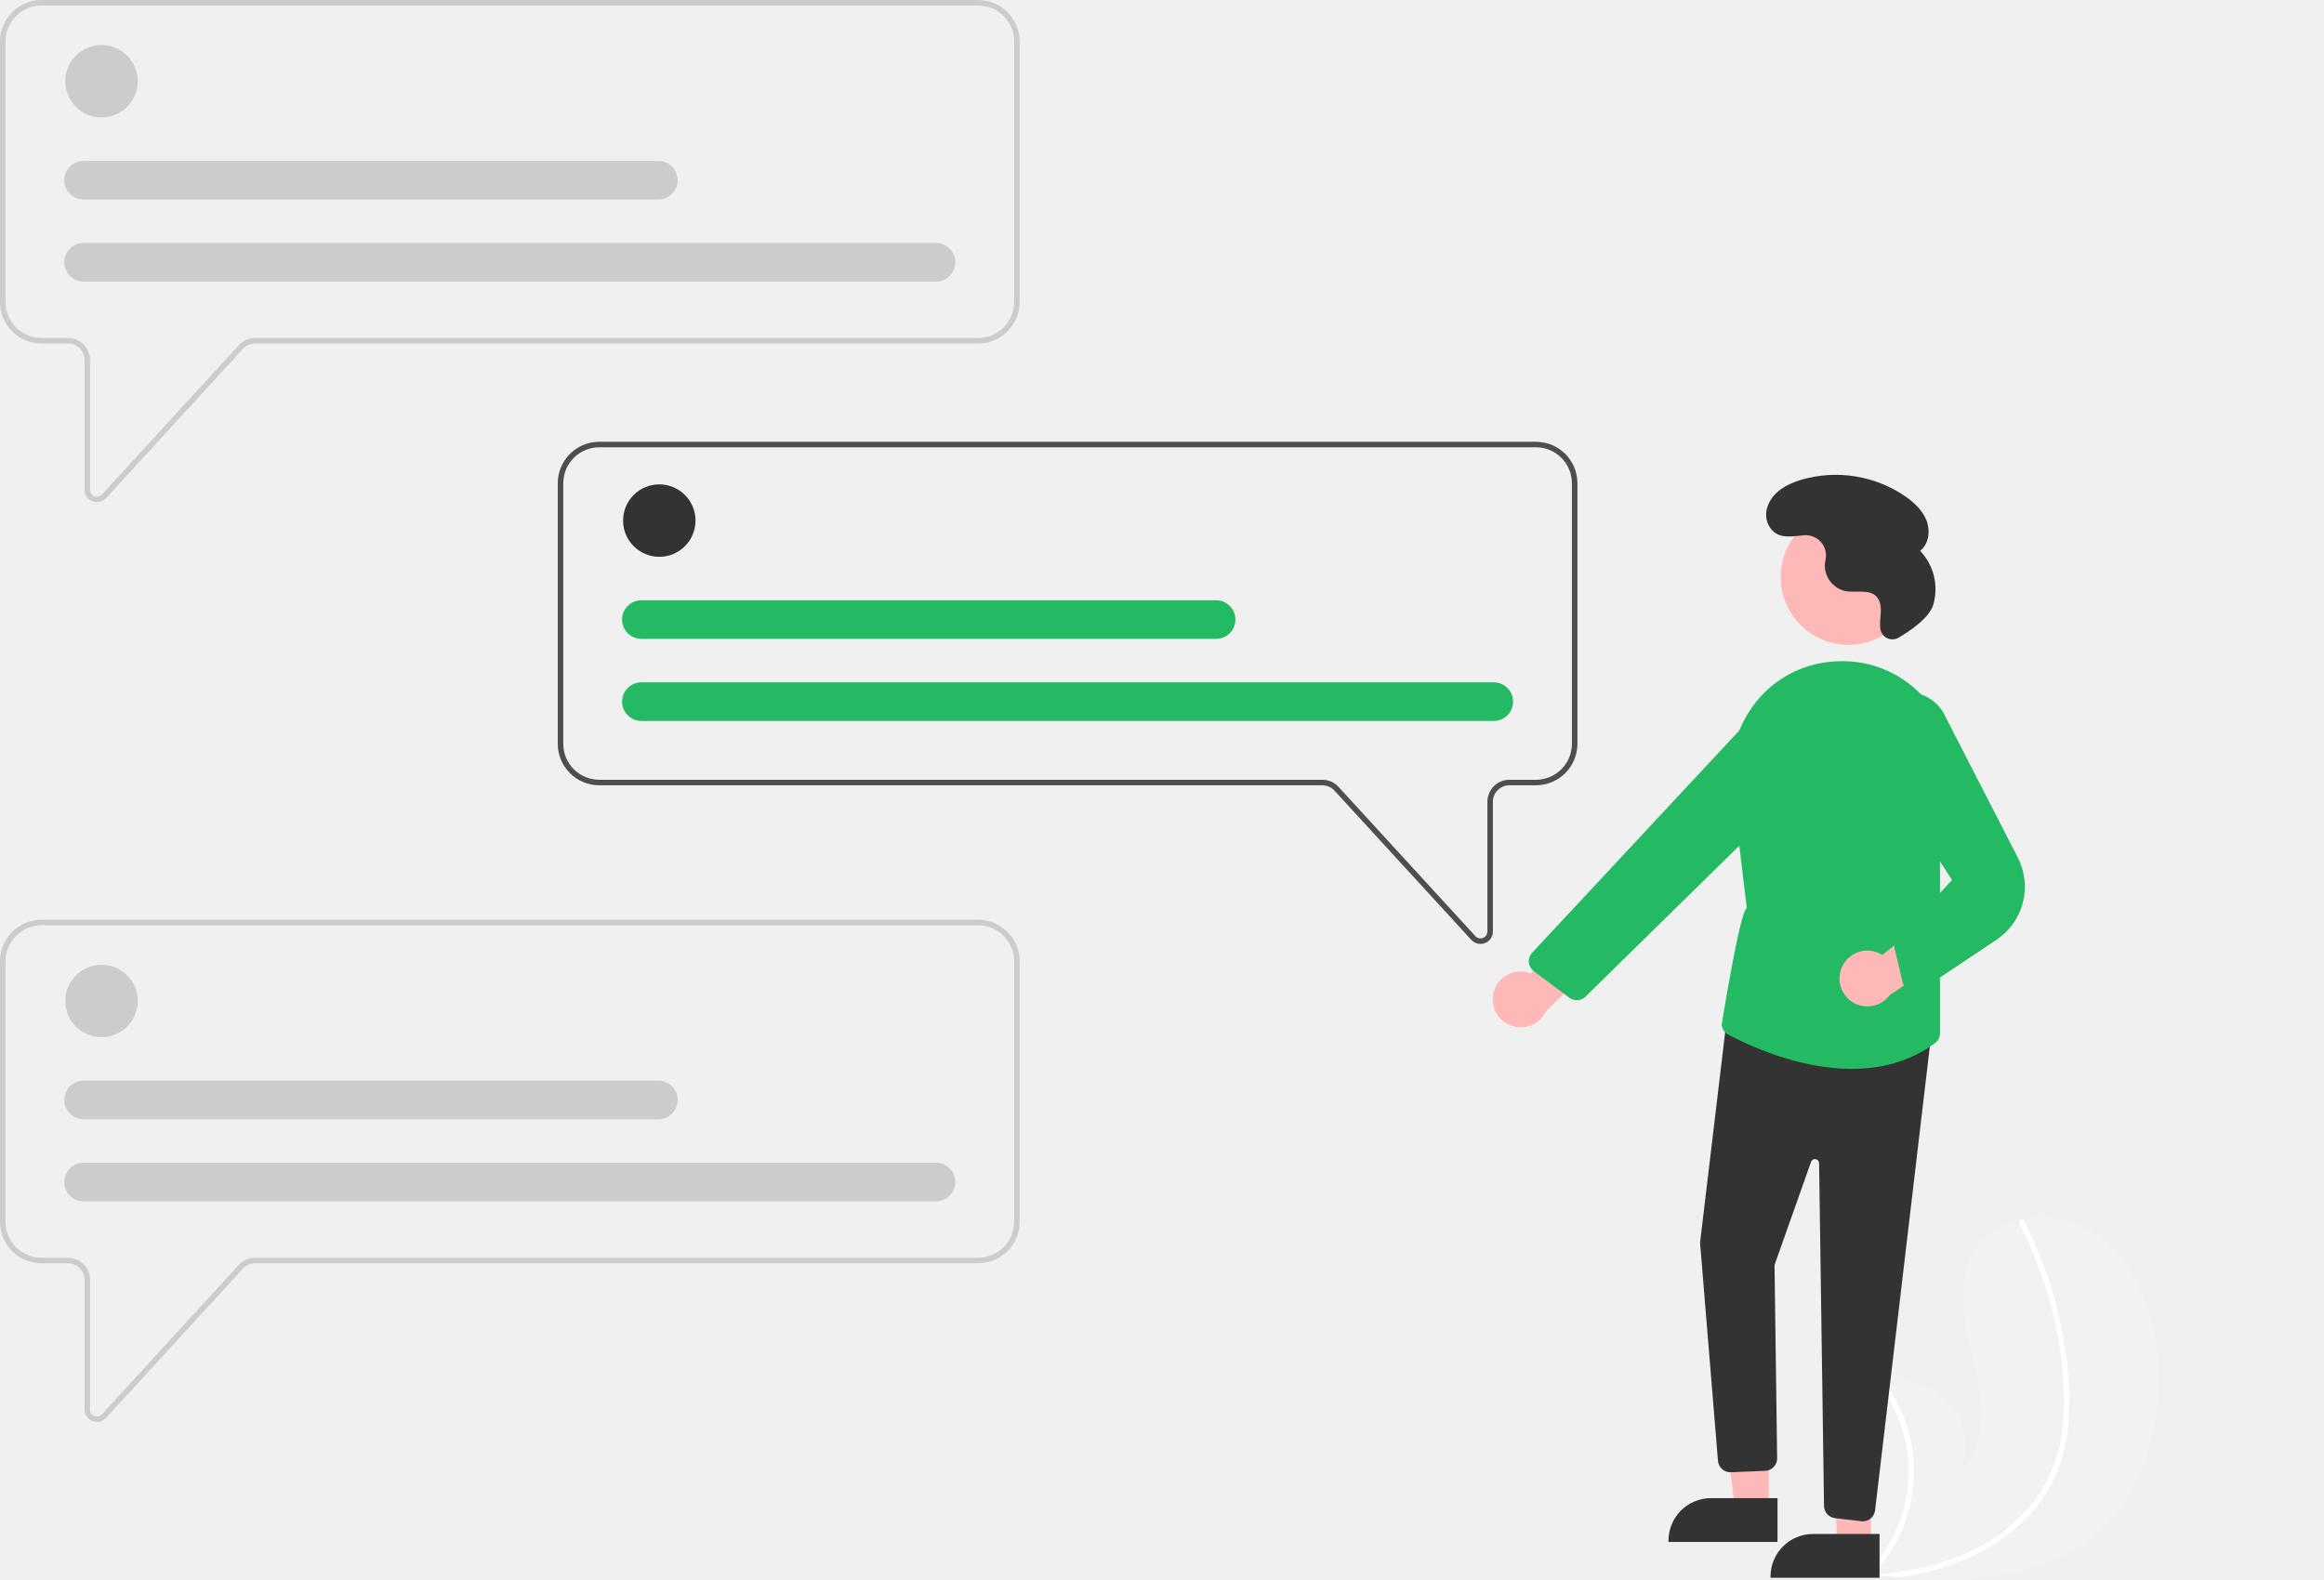
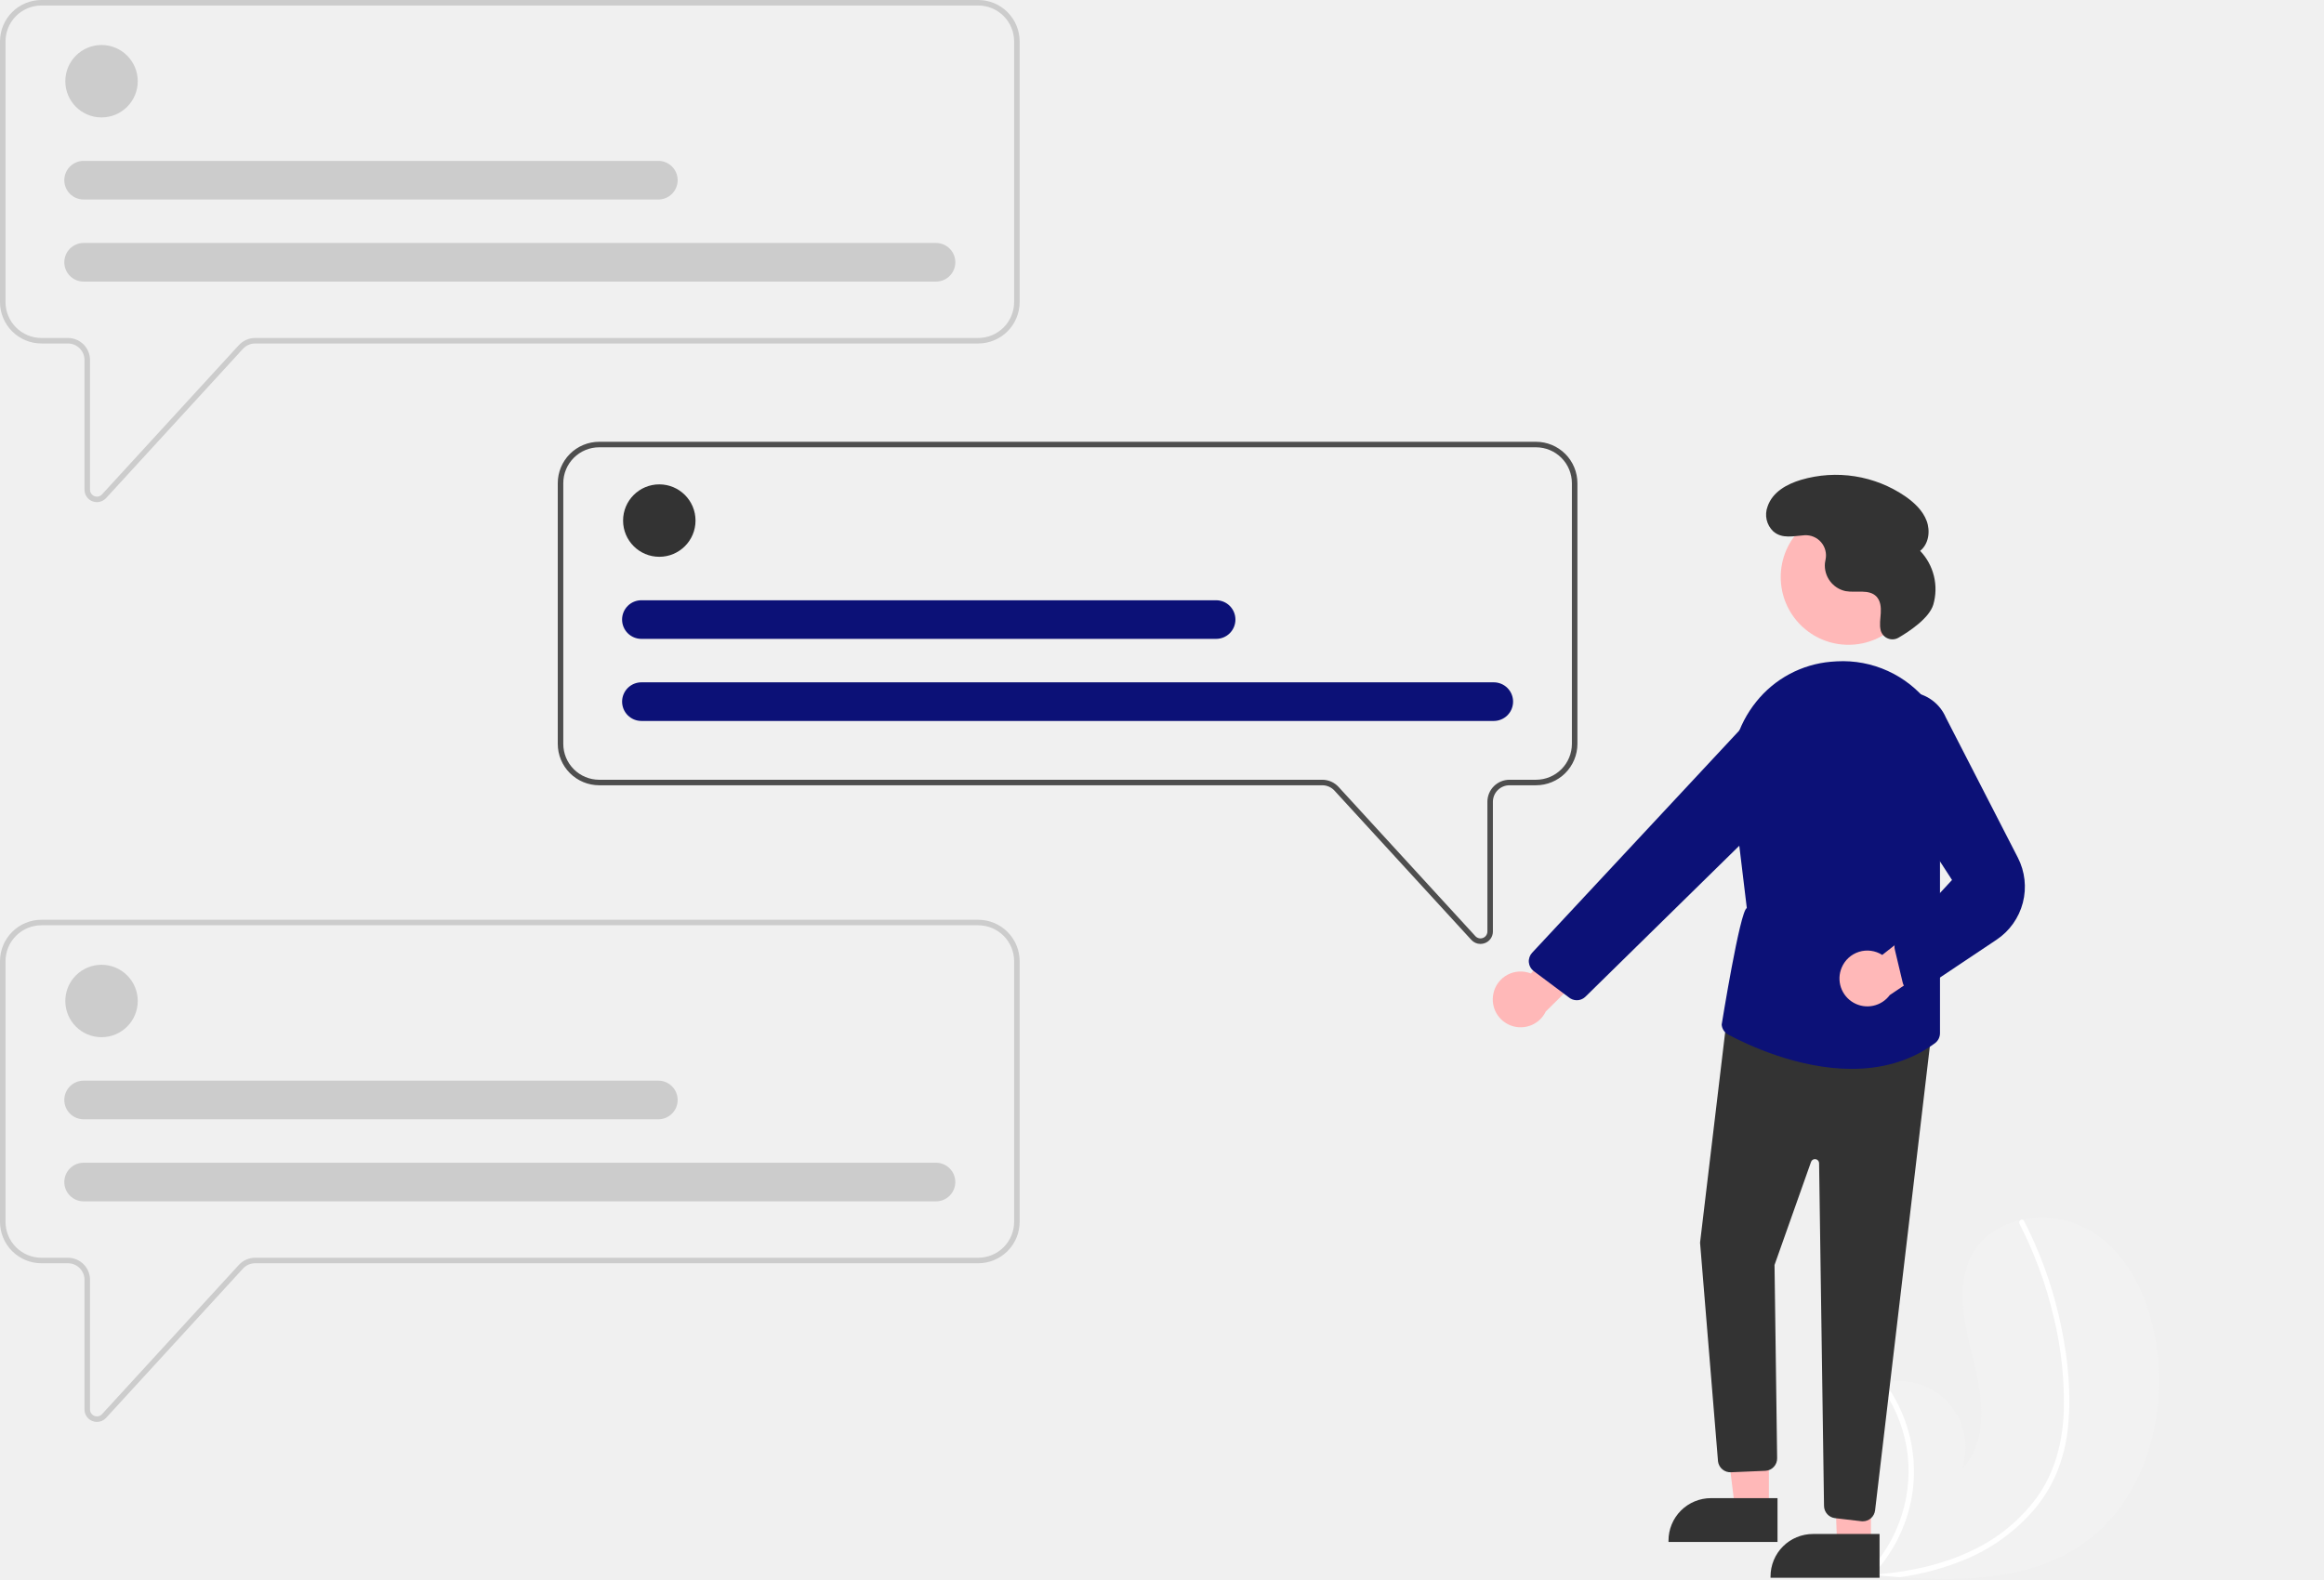
<svg xmlns="http://www.w3.org/2000/svg" width="500" height="340" viewBox="0 0 500 340" fill="none">
  <g clip-path="url(#clip0_81_939)">
    <path d="M448.553 331.901C437.339 339.979 422.807 340.385 408.76 339.392C406.798 339.254 404.851 339.092 402.921 338.916C402.909 338.913 402.894 338.914 402.882 338.911C402.789 338.903 402.697 338.894 402.608 338.888C402.21 338.851 401.811 338.814 401.417 338.776L401.51 338.954L401.802 339.506C401.697 339.321 401.592 339.141 401.487 338.956C401.456 338.9 401.421 338.845 401.391 338.79C397.752 332.457 394.142 325.892 393.222 318.661C392.27 311.156 394.945 302.657 401.55 298.968C402.417 298.486 403.334 298.101 404.285 297.823C404.681 297.702 405.081 297.605 405.486 297.519C407.963 296.969 410.543 297.088 412.958 297.866C415.374 298.643 417.539 300.049 419.231 301.941C420.923 303.832 422.081 306.14 422.586 308.627C423.09 311.114 422.923 313.691 422.101 316.092C427.702 310.349 426.657 301.033 424.725 293.247C422.789 285.461 420.446 276.798 424.383 269.804C426.572 265.912 430.42 263.497 434.739 262.524C434.871 262.495 435.004 262.467 435.136 262.442C440.282 261.4 445.632 262.337 450.117 265.067C458.375 270.271 462.617 280.138 463.993 289.803C466.211 305.357 461.303 322.715 448.553 331.901Z" fill="#F2F2F2" />
    <path d="M444.933 306.968C444.607 310.399 443.783 313.764 442.486 316.956C441.291 319.782 439.681 322.413 437.708 324.762C433.606 329.563 428.411 333.309 422.56 335.684C418.134 337.497 413.498 338.743 408.76 339.392C406.798 339.254 404.851 339.092 402.921 338.916C402.909 338.913 402.894 338.914 402.882 338.911C402.789 338.903 402.697 338.894 402.608 338.888C402.21 338.851 401.811 338.814 401.417 338.776L401.51 338.954L401.802 339.506C401.697 339.321 401.592 339.141 401.487 338.956C401.456 338.9 401.421 338.845 401.391 338.79C404.943 335.251 407.595 330.912 409.125 326.137C410.654 321.362 411.017 316.29 410.183 311.346C409.31 306.436 407.289 301.803 404.285 297.823C404.681 297.702 405.081 297.605 405.486 297.519C406.628 299.08 407.629 300.738 408.478 302.475C411.527 308.671 412.499 315.683 411.252 322.473C410.092 328.619 407.204 334.305 402.925 338.866C403.3 338.84 403.678 338.809 404.048 338.775C411.06 338.181 418.058 336.674 424.418 333.586C429.854 331.011 434.574 327.138 438.161 322.31C442.013 316.998 443.71 310.608 444.002 304.114C444.226 297.117 443.493 290.123 441.822 283.325C440.202 276.393 437.739 269.686 434.49 263.352C434.417 263.209 434.402 263.042 434.449 262.888C434.495 262.734 434.599 262.604 434.739 262.524C434.855 262.445 434.998 262.416 435.136 262.442C435.204 262.46 435.267 262.493 435.32 262.538C435.373 262.584 435.415 262.641 435.443 262.705C435.844 263.487 436.237 264.27 436.616 265.062C439.768 271.656 442.088 278.616 443.524 285.783C444.918 292.696 445.662 299.928 444.933 306.968Z" fill="white" />
    <path d="M20.861 108.057C20.527 108.057 20.196 107.994 19.885 107.873C19.382 107.68 18.95 107.338 18.646 106.893C18.341 106.449 18.18 105.922 18.182 105.383V77.478C18.181 76.533 17.805 75.628 17.137 74.96C16.47 74.292 15.564 73.916 14.62 73.915H8.905C6.544 73.912 4.281 72.974 2.611 71.304C0.942 69.635 0.003 67.371 0 65.01V8.905C0.003 6.544 0.942 4.281 2.611 2.611C4.281 0.942 6.544 0.003 8.905 0H210.468C212.829 0.003 215.092 0.942 216.761 2.611C218.431 4.281 219.37 6.544 219.373 8.905V65.01C219.37 67.371 218.431 69.635 216.761 71.304C215.092 72.973 212.829 73.912 210.468 73.915H54.89C54.396 73.916 53.908 74.019 53.456 74.218C53.004 74.416 52.598 74.707 52.264 75.07L22.823 107.188C22.574 107.462 22.271 107.68 21.933 107.83C21.596 107.979 21.23 108.057 20.861 108.057ZM8.905 1.187C6.859 1.189 4.897 2.003 3.45 3.45C2.003 4.897 1.189 6.859 1.187 8.905V65.01C1.189 67.056 2.003 69.018 3.45 70.465C4.897 71.912 6.859 72.726 8.905 72.729H14.62C15.879 72.73 17.086 73.231 17.976 74.121C18.867 75.012 19.367 76.219 19.369 77.478V105.383C19.369 105.682 19.459 105.974 19.628 106.221C19.797 106.468 20.037 106.658 20.315 106.767C20.594 106.875 20.899 106.897 21.191 106.829C21.482 106.761 21.746 106.607 21.948 106.386L51.389 74.269C51.834 73.784 52.376 73.397 52.978 73.132C53.581 72.867 54.232 72.729 54.89 72.729H210.468C212.514 72.726 214.476 71.912 215.923 70.465C217.37 69.018 218.184 67.056 218.186 65.01V8.905C218.184 6.859 217.37 4.897 215.923 3.45C214.476 2.003 212.514 1.189 210.468 1.187H8.905Z" fill="#CCCCCC" />
    <path d="M21.843 25.269C26.147 25.269 29.636 21.78 29.636 17.477C29.636 13.173 26.147 9.684 21.843 9.684C17.54 9.684 14.051 13.173 14.051 17.477C14.051 21.78 17.54 25.269 21.843 25.269Z" fill="#CCCCCC" />
    <path d="M201.376 60.594H17.996C17.45 60.595 16.909 60.488 16.404 60.279C15.899 60.071 15.44 59.765 15.054 59.379C14.668 58.993 14.361 58.535 14.152 58.03C13.943 57.526 13.835 56.985 13.835 56.438C13.835 55.892 13.943 55.352 14.152 54.847C14.361 54.342 14.668 53.884 15.054 53.498C15.44 53.112 15.899 52.806 16.404 52.597C16.909 52.389 17.45 52.282 17.996 52.283H201.376C201.922 52.282 202.463 52.389 202.968 52.597C203.473 52.806 203.931 53.112 204.318 53.498C204.704 53.884 205.011 54.342 205.22 54.847C205.429 55.352 205.537 55.892 205.537 56.438C205.537 56.985 205.429 57.526 205.22 58.03C205.011 58.535 204.704 58.993 204.318 59.379C203.931 59.765 203.473 60.071 202.968 60.279C202.463 60.488 201.922 60.595 201.376 60.594Z" fill="#CCCCCC" />
    <path d="M141.635 42.932H17.996C17.45 42.932 16.909 42.825 16.404 42.617C15.899 42.408 15.44 42.102 15.054 41.716C14.668 41.33 14.361 40.872 14.152 40.367C13.943 39.863 13.835 39.322 13.835 38.776C13.835 38.23 13.943 37.689 14.152 37.184C14.361 36.68 14.668 36.221 15.054 35.836C15.44 35.45 15.899 35.144 16.404 34.935C16.909 34.726 17.45 34.619 17.996 34.62H141.635C142.181 34.619 142.722 34.726 143.227 34.935C143.731 35.144 144.19 35.45 144.577 35.836C144.963 36.221 145.27 36.68 145.479 37.184C145.688 37.689 145.796 38.23 145.796 38.776C145.796 39.322 145.688 39.863 145.479 40.367C145.27 40.872 144.963 41.33 144.577 41.716C144.19 42.102 143.731 42.408 143.227 42.617C142.722 42.825 142.181 42.932 141.635 42.932Z" fill="#CCCCCC" />
    <path d="M20.861 305.983C20.527 305.983 20.196 305.92 19.885 305.799C19.382 305.606 18.95 305.264 18.646 304.819C18.342 304.374 18.18 303.848 18.182 303.309V275.404C18.181 274.459 17.805 273.554 17.137 272.886C16.47 272.218 15.564 271.842 14.62 271.841H8.905C6.544 271.838 4.281 270.899 2.611 269.23C0.942 267.56 0.003 265.297 0 262.936V206.831C0.003 204.47 0.942 202.207 2.611 200.537C4.281 198.868 6.544 197.929 8.905 197.926H210.468C212.829 197.929 215.092 198.868 216.761 200.537C218.431 202.207 219.37 204.47 219.373 206.831V262.936C219.37 265.297 218.431 267.56 216.761 269.23C215.092 270.899 212.829 271.838 210.468 271.841H54.89C54.396 271.842 53.908 271.945 53.456 272.143C53.004 272.342 52.598 272.633 52.264 272.996L22.823 305.114C22.574 305.388 22.271 305.606 21.933 305.756C21.596 305.905 21.23 305.983 20.861 305.983ZM8.905 199.112C6.859 199.115 4.897 199.929 3.45 201.376C2.003 202.823 1.189 204.785 1.187 206.831V262.936C1.189 264.982 2.003 266.944 3.45 268.391C4.897 269.838 6.859 270.652 8.905 270.654H14.62C15.879 270.656 17.086 271.157 17.976 272.047C18.867 272.937 19.367 274.145 19.369 275.404V303.309C19.369 303.608 19.459 303.9 19.628 304.147C19.797 304.394 20.037 304.584 20.315 304.693C20.594 304.801 20.899 304.823 21.191 304.755C21.482 304.687 21.746 304.533 21.948 304.312L51.389 272.195C51.834 271.71 52.376 271.323 52.978 271.058C53.581 270.792 54.232 270.655 54.89 270.654H210.468C212.514 270.652 214.476 269.838 215.923 268.391C217.37 266.944 218.184 264.982 218.186 262.936V206.831C218.184 204.785 217.37 202.823 215.923 201.376C214.476 199.929 212.514 199.115 210.468 199.113L8.905 199.112Z" fill="#CCCCCC" />
    <path d="M318.514 203.124C318.144 203.124 317.779 203.046 317.441 202.897C317.103 202.747 316.801 202.529 316.552 202.255L287.111 170.137C286.777 169.774 286.371 169.483 285.919 169.284C285.467 169.086 284.978 168.983 284.485 168.982H128.907C126.546 168.979 124.283 168.04 122.613 166.371C120.944 164.701 120.005 162.438 120.002 160.077V103.972C120.005 101.611 120.944 99.348 122.613 97.678C124.283 96.009 126.546 95.07 128.907 95.067H330.469C332.83 95.07 335.094 96.009 336.763 97.678C338.433 99.347 339.372 101.611 339.375 103.972V160.077C339.372 162.438 338.433 164.701 336.763 166.371C335.094 168.04 332.83 168.979 330.469 168.982H324.755C323.811 168.983 322.905 169.359 322.237 170.027C321.569 170.695 321.193 171.6 321.192 172.545V200.45C321.195 200.989 321.033 201.515 320.729 201.96C320.425 202.405 319.993 202.746 319.49 202.939C319.179 203.061 318.848 203.124 318.514 203.124ZM128.907 96.254C126.861 96.256 124.899 97.07 123.452 98.517C122.005 99.964 121.191 101.926 121.189 103.972V160.077C121.191 162.123 122.005 164.085 123.452 165.532C124.899 166.979 126.861 167.793 128.907 167.795H284.485C285.143 167.796 285.794 167.933 286.396 168.198C286.999 168.464 287.54 168.851 287.985 169.335L317.427 201.453C317.629 201.674 317.893 201.828 318.184 201.896C318.475 201.964 318.781 201.942 319.059 201.834C319.338 201.725 319.578 201.535 319.747 201.288C319.915 201.041 320.006 200.749 320.006 200.45V172.545C320.007 171.286 320.508 170.078 321.398 169.188C322.289 168.298 323.496 167.797 324.755 167.795H330.469C332.516 167.793 334.478 166.979 335.925 165.532C337.372 164.085 338.186 162.123 338.188 160.077V103.972C338.186 101.926 337.372 99.964 335.925 98.517C334.478 97.07 332.516 96.256 330.469 96.254L128.907 96.254Z" fill="#4E4E4E" />
    <path d="M21.843 223.195C26.147 223.195 29.636 219.706 29.636 215.403C29.636 211.099 26.147 207.61 21.843 207.61C17.54 207.61 14.051 211.099 14.051 215.403C14.051 219.706 17.54 223.195 21.843 223.195Z" fill="#CCCCCC" />
    <path d="M201.376 258.52H17.996C17.45 258.521 16.909 258.414 16.404 258.205C15.899 257.997 15.44 257.691 15.054 257.305C14.668 256.919 14.361 256.461 14.152 255.956C13.943 255.451 13.835 254.911 13.835 254.364C13.835 253.818 13.943 253.277 14.152 252.773C14.361 252.268 14.668 251.81 15.054 251.424C15.44 251.038 15.899 250.732 16.404 250.523C16.909 250.315 17.45 250.208 17.996 250.208H201.376C202.478 250.208 203.535 250.646 204.315 251.426C205.094 252.205 205.532 253.262 205.532 254.364C205.532 255.467 205.094 256.524 204.315 257.303C203.535 258.083 202.478 258.52 201.376 258.52Z" fill="#CCCCCC" />
    <path d="M141.635 240.858H17.996C17.45 240.858 16.909 240.751 16.404 240.543C15.899 240.334 15.44 240.028 15.054 239.642C14.668 239.256 14.361 238.798 14.152 238.293C13.943 237.789 13.835 237.248 13.835 236.702C13.835 236.156 13.943 235.615 14.152 235.11C14.361 234.606 14.668 234.147 15.054 233.761C15.44 233.375 15.899 233.069 16.404 232.861C16.909 232.652 17.45 232.545 17.996 232.546H141.635C142.181 232.545 142.722 232.652 143.227 232.861C143.731 233.069 144.19 233.375 144.577 233.761C144.963 234.147 145.27 234.606 145.479 235.11C145.688 235.615 145.796 236.156 145.796 236.702C145.796 237.248 145.688 237.789 145.479 238.293C145.27 238.798 144.963 239.256 144.577 239.642C144.19 240.028 143.731 240.334 143.227 240.543C142.722 240.751 142.181 240.858 141.635 240.858Z" fill="#CCCCCC" />
    <path d="M141.846 119.816C146.15 119.816 149.638 116.328 149.638 112.024C149.638 107.72 146.15 104.232 141.846 104.232C137.542 104.232 134.054 107.72 134.054 112.024C134.054 116.328 137.542 119.816 141.846 119.816Z" fill="#333333" />
-     <path d="M321.379 155.142H137.999C136.896 155.142 135.839 154.704 135.06 153.925C134.281 153.145 133.843 152.088 133.843 150.986C133.843 149.884 134.281 148.827 135.06 148.047C135.839 147.268 136.896 146.83 137.999 146.83H321.379C322.481 146.83 323.538 147.268 324.318 148.047C325.097 148.827 325.535 149.884 325.535 150.986C325.535 152.088 325.097 153.145 324.318 153.925C323.538 154.704 322.481 155.142 321.379 155.142Z" fill="#24BA63" />
-     <path d="M261.638 137.479H137.999C137.453 137.48 136.912 137.373 136.407 137.164C135.902 136.956 135.443 136.65 135.057 136.264C134.67 135.878 134.364 135.419 134.155 134.915C133.946 134.41 133.838 133.869 133.838 133.323C133.838 132.777 133.946 132.236 134.155 131.732C134.364 131.227 134.67 130.769 135.057 130.383C135.443 129.997 135.902 129.691 136.407 129.482C136.912 129.274 137.453 129.167 137.999 129.167H261.638C262.184 129.167 262.725 129.274 263.229 129.482C263.734 129.691 264.193 129.997 264.579 130.383C264.966 130.769 265.272 131.227 265.482 131.732C265.691 132.236 265.798 132.777 265.798 133.323C265.798 133.869 265.691 134.41 265.482 134.915C265.272 135.419 264.966 135.878 264.579 136.264C264.193 136.65 263.734 136.956 263.229 137.164C262.725 137.373 262.184 137.48 261.638 137.479Z" fill="#24BA63" />
+     <path d="M321.379 155.142H137.999C136.896 155.142 135.839 154.704 135.06 153.925C134.281 153.145 133.843 152.088 133.843 150.986C133.843 149.884 134.281 148.827 135.06 148.047C135.839 147.268 136.896 146.83 137.999 146.83H321.379C322.481 146.83 323.538 147.268 324.318 148.047C325.097 148.827 325.535 149.884 325.535 150.986C325.535 152.088 325.097 153.145 324.318 153.925C323.538 154.704 322.481 155.142 321.379 155.142Z" fill="#0C1177" />
+     <path d="M261.638 137.479H137.999C137.453 137.48 136.912 137.373 136.407 137.164C135.902 136.956 135.443 136.65 135.057 136.264C134.67 135.878 134.364 135.419 134.155 134.915C133.946 134.41 133.838 133.869 133.838 133.323C133.838 132.777 133.946 132.236 134.155 131.732C134.364 131.227 134.67 130.769 135.057 130.383C135.443 129.997 135.902 129.691 136.407 129.482C136.912 129.274 137.453 129.167 137.999 129.167H261.638C262.184 129.167 262.725 129.274 263.229 129.482C263.734 129.691 264.193 129.997 264.579 130.383C264.966 130.769 265.272 131.227 265.482 131.732C265.691 132.236 265.798 132.777 265.798 133.323C265.798 133.869 265.691 134.41 265.482 134.915C265.272 135.419 264.966 135.878 264.579 136.264C264.193 136.65 263.734 136.956 263.229 137.164C262.725 137.373 262.184 137.48 261.638 137.479Z" fill="#0C1177" />
    <path d="M321.298 213.804C321.477 212.95 321.84 212.146 322.362 211.448C322.885 210.749 323.554 210.174 324.323 209.762C325.092 209.351 325.942 209.113 326.813 209.065C327.684 209.017 328.555 209.161 329.364 209.487L343.283 193.493L346.239 204.107L332.568 217.667C331.932 218.991 330.832 220.034 329.477 220.601C328.122 221.168 326.607 221.218 325.218 220.741C323.828 220.265 322.662 219.296 321.94 218.018C321.218 216.739 320.989 215.24 321.298 213.804Z" fill="#FFB8B8" />
    <path d="M397.689 138.753C405.738 138.753 412.262 132.228 412.262 124.18C412.262 116.132 405.738 109.608 397.689 109.608C389.641 109.608 383.117 116.132 383.117 124.18C383.117 132.228 389.641 138.753 397.689 138.753Z" fill="#FFB8B8" />
    <path d="M380.57 324.762L373.297 324.761L369.836 296.705L380.572 296.705L380.57 324.762Z" fill="#FFB8B8" />
    <path d="M382.426 331.813L358.972 331.812V331.515C358.972 330.316 359.208 329.129 359.667 328.022C360.125 326.914 360.798 325.908 361.645 325.06C362.493 324.212 363.5 323.54 364.607 323.081C365.715 322.623 366.902 322.386 368.101 322.386L382.426 322.387L382.426 331.813Z" fill="#333333" />
    <path d="M402.523 332.475L395.25 332.474L394.242 305.088L402.525 304.418L402.523 332.475Z" fill="#FFB8B8" />
    <path d="M404.378 339.526L380.924 339.525V339.228C380.924 338.029 381.16 336.842 381.619 335.735C382.077 334.627 382.75 333.621 383.598 332.773C384.445 331.925 385.452 331.253 386.559 330.794C387.667 330.335 388.854 330.099 390.053 330.099L404.378 330.1L404.378 339.526Z" fill="#333333" />
    <path d="M400.454 327.355L394.79 326.688C394.147 326.611 393.555 326.304 393.121 325.823C392.688 325.343 392.443 324.722 392.432 324.075L391.371 250.303C391.368 250.095 391.291 249.894 391.155 249.735C391.019 249.577 390.831 249.472 390.625 249.438C390.419 249.404 390.208 249.444 390.028 249.55C389.848 249.657 389.712 249.823 389.642 250.019L381.783 272.209L382.345 313.801C382.355 314.487 382.099 315.151 381.632 315.654C381.165 316.157 380.522 316.461 379.836 316.502L372.441 316.816C371.765 316.854 371.099 316.636 370.577 316.204C370.055 315.772 369.716 315.159 369.626 314.487L365.764 267.437L365.762 267.408L371.622 218.27L415.636 221.455L403.418 325.016C403.34 325.665 403.028 326.263 402.54 326.697C402.051 327.132 401.421 327.372 400.768 327.373C400.663 327.373 400.558 327.367 400.454 327.355Z" fill="#333333" />
-     <path d="M371.81 222.626C371.415 222.415 371.08 222.108 370.836 221.733C370.591 221.357 370.446 220.926 370.413 220.48C370.413 220.48 374.371 195.867 375.821 195.405L372.648 169.084C372.268 165.873 372.533 162.619 373.428 159.513C374.322 156.406 375.828 153.51 377.858 150.993C379.812 148.552 382.24 146.532 384.997 145.055C387.753 143.578 390.781 142.675 393.896 142.401C394.339 142.361 394.78 142.33 395.219 142.309C398.974 142.108 402.722 142.817 406.145 144.375C409.568 145.933 412.563 148.294 414.878 151.258C417.279 154.247 418.922 157.772 419.668 161.533C420.413 165.293 420.24 169.179 419.161 172.858L417.381 179.052V222.337C417.38 222.76 417.279 223.176 417.087 223.552C416.895 223.929 416.618 224.255 416.277 224.505C410.735 228.572 404.472 230.01 398.385 230.01C386.869 230.01 375.984 224.86 371.81 222.626Z" fill="#24BA63" />
-     <path d="M337.641 214.705L329.986 208.981C329.686 208.756 329.436 208.471 329.253 208.144C329.071 207.816 328.959 207.454 328.926 207.081C328.892 206.707 328.938 206.331 329.06 205.976C329.181 205.621 329.376 205.296 329.632 205.022L375.236 156.089C376.7 154.532 378.673 153.552 380.798 153.326C382.924 153.1 385.059 153.644 386.818 154.858C387.889 155.605 388.783 156.579 389.435 157.711C390.087 158.843 390.482 160.104 390.591 161.406C390.7 162.707 390.521 164.017 390.066 165.242C389.612 166.466 388.892 167.575 387.96 168.49L341.11 214.473C340.699 214.881 340.165 215.143 339.59 215.218C339.016 215.294 338.432 215.18 337.929 214.893C337.829 214.837 337.733 214.774 337.641 214.705Z" fill="#24BA63" />
+     <path d="M371.81 222.626C371.415 222.415 371.08 222.108 370.836 221.733C370.591 221.357 370.446 220.926 370.413 220.48C370.413 220.48 374.371 195.867 375.821 195.405L372.648 169.084C372.268 165.873 372.533 162.619 373.428 159.513C374.322 156.406 375.828 153.51 377.858 150.993C379.812 148.552 382.24 146.532 384.997 145.055C387.753 143.578 390.781 142.675 393.896 142.401C394.339 142.361 394.78 142.33 395.219 142.309C398.974 142.108 402.722 142.817 406.145 144.375C409.568 145.933 412.563 148.294 414.878 151.258C417.279 154.247 418.922 157.772 419.668 161.533C420.413 165.293 420.24 169.179 419.161 172.858L417.381 179.052V222.337C417.38 222.76 417.279 223.176 417.087 223.552C416.895 223.929 416.618 224.255 416.277 224.505C410.735 228.572 404.472 230.01 398.385 230.01C386.869 230.01 375.984 224.86 371.81 222.626Z" fill="#0C1177" />
+     <path d="M337.641 214.705L329.986 208.981C329.686 208.756 329.436 208.471 329.253 208.144C329.071 207.816 328.959 207.454 328.926 207.081C328.892 206.707 328.938 206.331 329.06 205.976C329.181 205.621 329.376 205.296 329.632 205.022L375.236 156.089C376.7 154.532 378.673 153.552 380.798 153.326C382.924 153.1 385.059 153.644 386.818 154.858C387.889 155.605 388.783 156.579 389.435 157.711C390.087 158.843 390.482 160.104 390.591 161.406C390.7 162.707 390.521 164.017 390.066 165.242C389.612 166.466 388.892 167.575 387.96 168.49L341.11 214.473C340.699 214.881 340.165 215.143 339.59 215.218C339.016 215.294 338.432 215.18 337.929 214.893C337.829 214.837 337.733 214.774 337.641 214.705Z" fill="#0C1177" />
    <path d="M396.23 208.226C396.564 207.421 397.072 206.699 397.716 206.11C398.36 205.522 399.125 205.082 399.957 204.821C400.789 204.561 401.669 204.486 402.533 204.602C403.398 204.718 404.226 205.022 404.96 205.493L421.624 192.385L422.544 203.364L406.578 214.129C405.706 215.31 404.43 216.129 402.993 216.433C401.556 216.736 400.058 216.502 398.783 215.774C397.507 215.046 396.543 213.876 396.072 212.485C395.602 211.094 395.658 209.579 396.23 208.226Z" fill="#FFB8B8" />
-     <path d="M411.145 213.344C410.704 213.207 410.307 212.957 409.992 212.618C409.677 212.28 409.457 211.866 409.352 211.416L407.668 204.346C407.545 203.844 407.572 203.317 407.746 202.83C407.92 202.344 408.234 201.919 408.648 201.61L419.973 189.361L403.314 163.673C402.053 162.12 401.342 160.194 401.293 158.194C401.243 156.195 401.858 154.235 403.04 152.622C403.982 151.337 405.248 150.323 406.708 149.684C408.169 149.046 409.772 148.804 411.356 148.985C412.939 149.165 414.447 149.761 415.727 150.711C417.006 151.662 418.011 152.934 418.641 154.399L434.129 184.545C435.668 187.54 436.052 190.997 435.208 194.257C434.363 197.517 432.348 200.352 429.548 202.223L413.72 212.796C413.235 213.229 412.608 213.469 411.958 213.47C411.682 213.47 411.408 213.427 411.145 213.344Z" fill="#24BA63" />
+     <path d="M411.145 213.344C410.704 213.207 410.307 212.957 409.992 212.618C409.677 212.28 409.457 211.866 409.352 211.416L407.668 204.346C407.545 203.844 407.572 203.317 407.746 202.83C407.92 202.344 408.234 201.919 408.648 201.61L419.973 189.361L403.314 163.673C402.053 162.12 401.342 160.194 401.293 158.194C401.243 156.195 401.858 154.235 403.04 152.622C403.982 151.337 405.248 150.323 406.708 149.684C408.169 149.046 409.772 148.804 411.356 148.985C412.939 149.165 414.447 149.761 415.727 150.711C417.006 151.662 418.011 152.934 418.641 154.399L434.129 184.545C435.668 187.54 436.052 190.997 435.208 194.257C434.363 197.517 432.348 200.352 429.548 202.223L413.72 212.796C413.235 213.229 412.608 213.469 411.958 213.47C411.682 213.47 411.408 213.427 411.145 213.344Z" fill="#0C1177" />
    <path d="M408.488 137.208C408.145 137.414 407.758 137.538 407.359 137.571C406.96 137.604 406.559 137.544 406.186 137.397C405.814 137.25 405.48 137.019 405.211 136.722C404.942 136.426 404.745 136.071 404.635 135.686L404.626 135.649C404.33 134.437 404.564 133.168 404.64 131.922C404.717 130.676 404.588 129.309 403.735 128.397C402.144 126.699 399.336 127.619 397.047 127.199C395.706 126.908 394.518 126.137 393.704 125.032C392.89 123.928 392.507 122.564 392.626 121.197C392.657 120.938 392.706 120.678 392.762 120.419C392.902 119.762 392.887 119.082 392.719 118.431C392.552 117.781 392.235 117.178 391.796 116.671C391.356 116.163 390.804 115.764 390.184 115.506C389.565 115.247 388.893 115.136 388.223 115.18C385.913 115.325 383.423 116.038 381.502 114.337C380.797 113.666 380.306 112.802 380.089 111.853C379.873 110.904 379.94 109.913 380.283 109.002C381.358 105.845 384.435 104.179 387.483 103.256C391.253 102.145 395.224 101.888 399.106 102.503C402.988 103.119 406.684 104.592 409.926 106.815C411.861 108.164 413.672 109.863 414.505 112.07C415.339 114.277 414.958 117.069 413.112 118.539C414.557 120.053 415.578 121.919 416.075 123.952C416.571 125.985 416.524 128.112 415.939 130.121C415.04 133.076 410.686 135.927 408.488 137.208Z" fill="#333333" />
  </g>
  <defs>
    <clipPath id="clip0_81_939">
      <rect width="500" height="339.967" fill="white" />
    </clipPath>
  </defs>
</svg>
